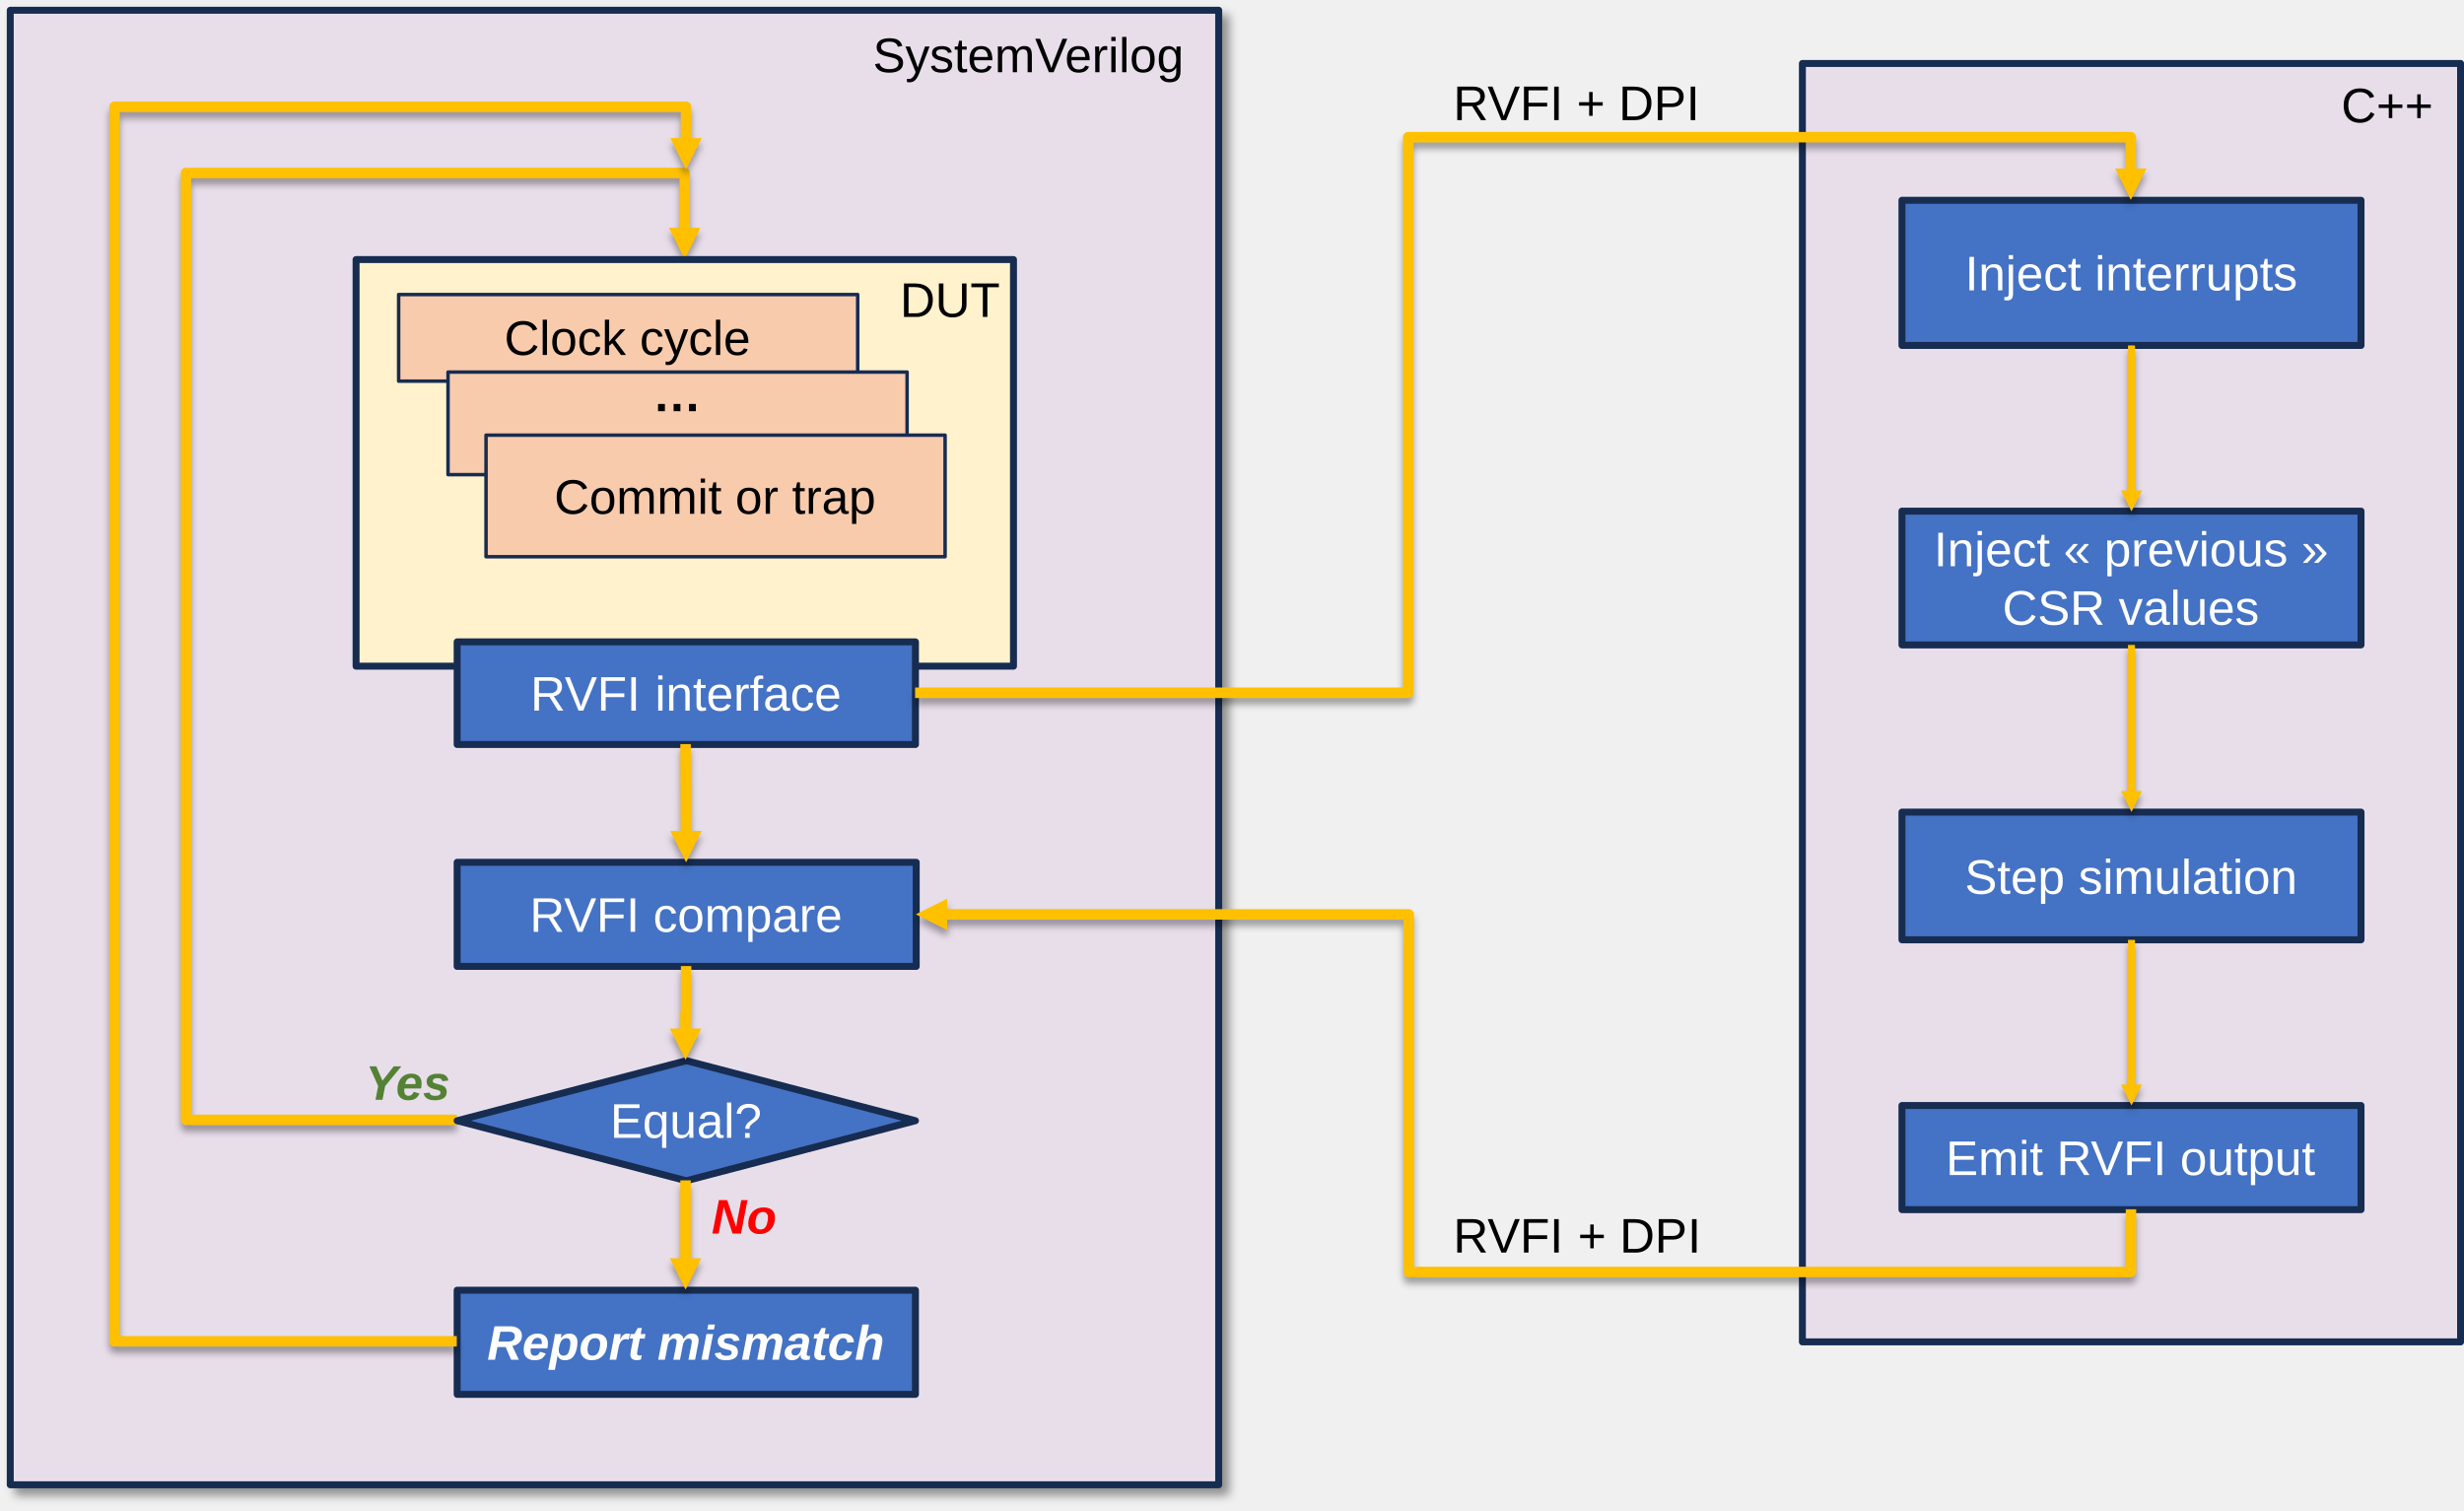
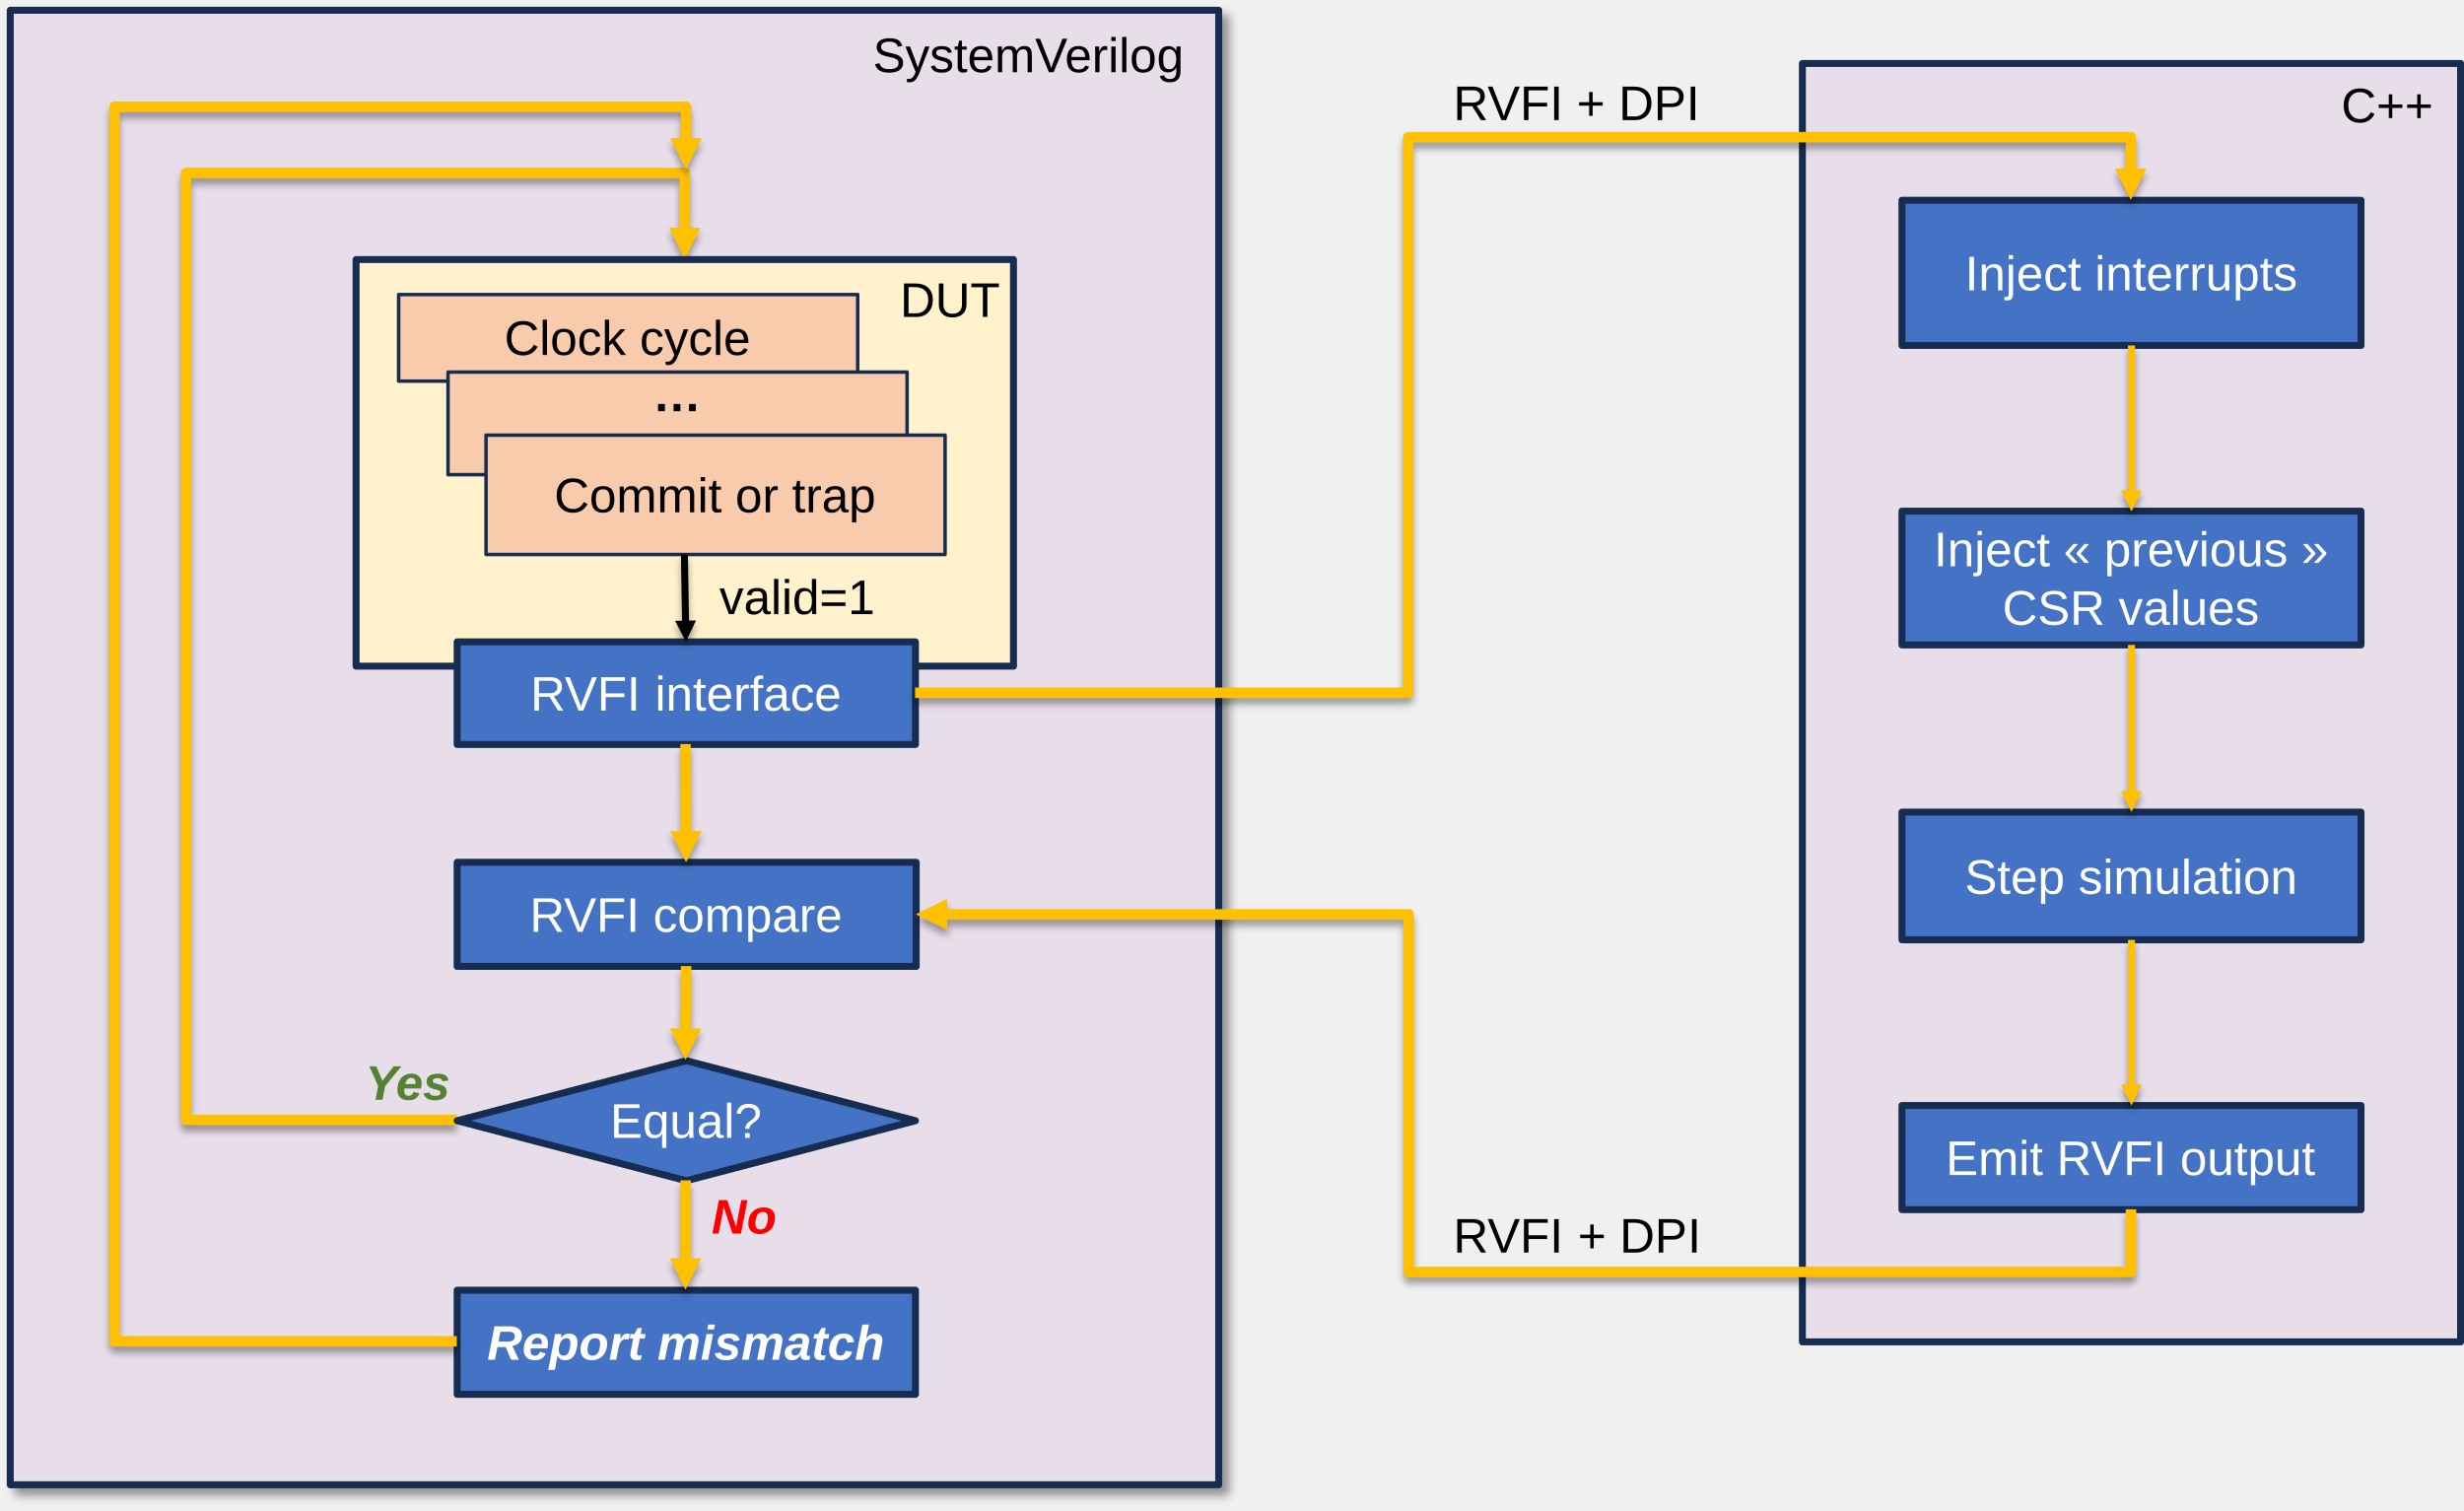
<svg xmlns="http://www.w3.org/2000/svg" width="3242" height="1987" xml:space="preserve" overflow="hidden">
  <defs>
    <filter id="fx0" x="-10%" y="-10%" width="120%" height="120%" filterUnits="userSpaceOnUse" primitiveUnits="userSpaceOnUse">
      <feComponentTransfer color-interpolation-filters="sRGB">
        <feFuncR type="discrete" tableValues="0 0" />
        <feFuncG type="discrete" tableValues="0 0" />
        <feFuncB type="discrete" tableValues="0 0" />
        <feFuncA type="linear" slope="0.4" intercept="0" />
      </feComponentTransfer>
      <feGaussianBlur stdDeviation="6.111 6.111" />
    </filter>
    <filter id="fx1" x="-10%" y="-10%" width="120%" height="120%" filterUnits="userSpaceOnUse" primitiveUnits="userSpaceOnUse">
      <feComponentTransfer color-interpolation-filters="sRGB">
        <feFuncR type="discrete" tableValues="0 0" />
        <feFuncG type="discrete" tableValues="0 0" />
        <feFuncB type="discrete" tableValues="0 0" />
        <feFuncA type="linear" slope="0.349" intercept="0" />
      </feComponentTransfer>
      <feGaussianBlur stdDeviation="4.812 4.812" />
    </filter>
    <filter id="fx2" x="-10%" y="-10%" width="120%" height="120%" filterUnits="userSpaceOnUse" primitiveUnits="userSpaceOnUse">
      <feComponentTransfer color-interpolation-filters="sRGB">
        <feFuncR type="discrete" tableValues="0 0" />
        <feFuncG type="discrete" tableValues="0 0" />
        <feFuncB type="discrete" tableValues="0 0" />
        <feFuncA type="linear" slope="0.349" intercept="0" />
      </feComponentTransfer>
      <feGaussianBlur stdDeviation="4.812 4.812" />
    </filter>
    <filter id="fx3" x="-10%" y="-10%" width="120%" height="120%" filterUnits="userSpaceOnUse" primitiveUnits="userSpaceOnUse">
      <feComponentTransfer color-interpolation-filters="sRGB">
        <feFuncR type="discrete" tableValues="0 0" />
        <feFuncG type="discrete" tableValues="0 0" />
        <feFuncB type="discrete" tableValues="0 0" />
        <feFuncA type="linear" slope="0.349" intercept="0" />
      </feComponentTransfer>
      <feGaussianBlur stdDeviation="4.812 4.812" />
    </filter>
    <filter id="fx4" x="-10%" y="-10%" width="120%" height="120%" filterUnits="userSpaceOnUse" primitiveUnits="userSpaceOnUse">
      <feComponentTransfer color-interpolation-filters="sRGB">
        <feFuncR type="discrete" tableValues="0 0" />
        <feFuncG type="discrete" tableValues="0 0" />
        <feFuncB type="discrete" tableValues="0 0" />
        <feFuncA type="linear" slope="0.349" intercept="0" />
      </feComponentTransfer>
      <feGaussianBlur stdDeviation="4.812 4.812" />
    </filter>
    <filter id="fx5" x="-10%" y="-10%" width="120%" height="120%" filterUnits="userSpaceOnUse" primitiveUnits="userSpaceOnUse">
      <feComponentTransfer color-interpolation-filters="sRGB">
        <feFuncR type="discrete" tableValues="0 0" />
        <feFuncG type="discrete" tableValues="0 0" />
        <feFuncB type="discrete" tableValues="0 0" />
        <feFuncA type="linear" slope="0.349" intercept="0" />
      </feComponentTransfer>
      <feGaussianBlur stdDeviation="4.812 4.812" />
    </filter>
    <filter id="fx6" x="-10%" y="-10%" width="120%" height="120%" filterUnits="userSpaceOnUse" primitiveUnits="userSpaceOnUse">
      <feComponentTransfer color-interpolation-filters="sRGB">
        <feFuncR type="discrete" tableValues="0 0" />
        <feFuncG type="discrete" tableValues="0 0" />
        <feFuncB type="discrete" tableValues="0 0" />
        <feFuncA type="linear" slope="0.38" intercept="0" />
      </feComponentTransfer>
      <feGaussianBlur stdDeviation="4.812 4.812" />
    </filter>
    <filter id="fx7" x="-10%" y="-10%" width="120%" height="120%" filterUnits="userSpaceOnUse" primitiveUnits="userSpaceOnUse">
      <feComponentTransfer color-interpolation-filters="sRGB">
        <feFuncR type="discrete" tableValues="0 0" />
        <feFuncG type="discrete" tableValues="0 0" />
        <feFuncB type="discrete" tableValues="0 0" />
        <feFuncA type="linear" slope="0.38" intercept="0" />
      </feComponentTransfer>
      <feGaussianBlur stdDeviation="4.812 4.812" />
    </filter>
    <filter id="fx8" x="-10%" y="-10%" width="120%" height="120%" filterUnits="userSpaceOnUse" primitiveUnits="userSpaceOnUse">
      <feComponentTransfer color-interpolation-filters="sRGB">
        <feFuncR type="discrete" tableValues="0 0" />
        <feFuncG type="discrete" tableValues="0 0" />
        <feFuncB type="discrete" tableValues="0 0" />
        <feFuncA type="linear" slope="0.38" intercept="0" />
      </feComponentTransfer>
      <feGaussianBlur stdDeviation="4.812 4.812" />
    </filter>
    <filter id="fx9" x="-10%" y="-10%" width="120%" height="120%" filterUnits="userSpaceOnUse" primitiveUnits="userSpaceOnUse">
      <feComponentTransfer color-interpolation-filters="sRGB">
        <feFuncR type="discrete" tableValues="0 0" />
        <feFuncG type="discrete" tableValues="0 0" />
        <feFuncB type="discrete" tableValues="0 0" />
        <feFuncA type="linear" slope="0.349" intercept="0" />
      </feComponentTransfer>
      <feGaussianBlur stdDeviation="4.812 4.812" />
    </filter>
    <filter id="fx10" x="-10%" y="-10%" width="120%" height="120%" filterUnits="userSpaceOnUse" primitiveUnits="userSpaceOnUse">
      <feComponentTransfer color-interpolation-filters="sRGB">
        <feFuncR type="discrete" tableValues="0 0" />
        <feFuncG type="discrete" tableValues="0 0" />
        <feFuncB type="discrete" tableValues="0 0" />
        <feFuncA type="linear" slope="0.349" intercept="0" />
      </feComponentTransfer>
      <feGaussianBlur stdDeviation="4.812 4.812" />
    </filter>
-     <clipPath id="clip11">
+     <filter id="fx11" x="-10%" y="-10%" width="120%" height="120%" filterUnits="userSpaceOnUse" primitiveUnits="userSpaceOnUse">
+       <feComponentTransfer color-interpolation-filters="sRGB">
+         <feFuncR type="discrete" tableValues="0 0" />
+         <feFuncG type="discrete" tableValues="0 0" />
+         <feFuncB type="discrete" tableValues="0 0" />
+         <feFuncA type="linear" slope="0.38" intercept="0" />
+       </feComponentTransfer>
+       <feGaussianBlur stdDeviation="4.812 4.812" />
+     </filter>
+     <clipPath id="clip12">
      <rect x="1127" y="329" width="3242" height="1987" />
    </clipPath>
-     <clipPath id="clip12">
+     <clipPath id="clip13">
      <path d="M1140.5 342.5 1140.5 2282.5 2730.5 2282.5 2730.5 342.5ZM1127 329 4369 329 4369 2316 1127 2316Z" fill-rule="evenodd" clip-rule="evenodd" />
    </clipPath>
-     <clipPath id="clip13">
+     <clipPath id="clip14">
      <rect x="16" y="-5" width="85" height="166" />
    </clipPath>
-     <clipPath id="clip14">
+     <clipPath id="clip15">
      <rect x="16" y="-5" width="85" height="187" />
    </clipPath>
-     <clipPath id="clip15">
+     <clipPath id="clip16">
      <rect x="16" y="-5" width="85" height="197" />
-     </clipPath>
-     <clipPath id="clip16">
-       <rect x="10" y="-5" width="69" height="260" />
    </clipPath>
    <clipPath id="clip17">
      <rect x="10" y="-5" width="69" height="260" />
    </clipPath>
    <clipPath id="clip18">
      <rect x="10" y="-5" width="69" height="260" />
    </clipPath>
    <clipPath id="clip19">
+       <rect x="10" y="-5" width="69" height="260" />
+     </clipPath>
+     <clipPath id="clip20">
      <rect x="37" y="16" width="1647" height="539" />
    </clipPath>
+     <clipPath id="clip21">
+       <rect x="10" y="-5" width="66" height="157" />
+     </clipPath>
  </defs>
-   <g clip-path="url(#clip11)" transform="translate(-1127 -329)">
-     <g clip-path="url(#clip12)">
+   <g clip-path="url(#clip12)" transform="translate(-1127 -329)">
+     <g clip-path="url(#clip13)">
      <g filter="url(#fx0)" transform="translate(1126 328)">
        <g>
          <rect x="24.223" y="24.223" width="1590" height="1940" stroke="#172C51" stroke-width="9" stroke-linejoin="round" stroke-miterlimit="10" fill="#E8DEEA" />
        </g>
      </g>
    </g>
    <rect x="1140.5" y="342.5" width="1590" height="1940" stroke="#172C51" stroke-width="9.167" stroke-linejoin="round" stroke-miterlimit="10" fill="#E8DEEA" />
    <rect x="1728.5" y="1463.5" width="604" height="137" stroke="#172C51" stroke-width="9.167" stroke-linejoin="round" stroke-miterlimit="10" fill="#4472C4" />
    <text fill="#FFFFFF" font-family="Arial,Arial_MSFontService,sans-serif" font-weight="400" font-size="64" transform="matrix(1 0 0 1 1823.95 1555)">RVFI compare</text>
    <g filter="url(#fx1)" transform="translate(1349 542)">
      <g>
        <path d="M0 7-356.22 7-349.22 0-349.22 1245.82-356.22 1238.82 299.925 1238.82 292.925 1245.82 292.925 1167.39 306.925 1167.39 306.925 1245.82C306.925 1249.69 303.791 1252.82 299.925 1252.82L-356.22 1252.82C-360.086 1252.82-363.22 1249.69-363.22 1245.82L-363.22 0C-363.22-3.866-360.086-7-356.22-7L0-7ZM278.925 1174.39 299.925 1132.39 320.925 1174.39Z" fill="#FFC000" transform="matrix(1 -1.22465e-16 -1.22465e-16 -1 379 1268.69)" />
      </g>
    </g>
    <path d="M0 6.875-356.22 6.875-349.345 0-349.345 1245.82-356.22 1238.95 299.925 1238.95 293.05 1245.82 293.05 1166.77 306.8 1166.77 306.8 1245.82C306.8 1249.62 303.722 1252.7 299.925 1252.7L-356.22 1252.7C-360.017 1252.7-363.095 1249.62-363.095 1245.82L-363.095 0C-363.095-3.797-360.017-6.875-356.22-6.875L0-6.875ZM279.3 1173.64 299.925 1132.39 320.55 1173.64Z" fill="#FFC000" transform="matrix(1 -1.22465e-16 -1.22465e-16 -1 1728 1802.39)" />
    <path d="M1728.5 1803.5 2030 1724.5 2331.5 1803.5 2030 1882.5Z" stroke="#172C51" stroke-width="9.167" stroke-linejoin="round" stroke-miterlimit="10" fill="#4472C4" fill-rule="evenodd" />
    <text fill="#FFFFFF" font-family="Arial,Arial_MSFontService,sans-serif" font-weight="400" font-size="64" transform="matrix(1 0 0 1 1929.77 1826)">Equal</text>
    <text fill="#FFFFFF" font-family="Arial,Arial_MSFontService,sans-serif" font-weight="400" font-size="64" transform="matrix(1 0 0 1 2093.62 1826)">?</text>
    <rect x="1728.5" y="2026.5" width="603" height="137" stroke="#172C51" stroke-width="9.167" stroke-linejoin="round" stroke-miterlimit="10" fill="#4472C4" />
    <text fill="#FFFFFF" font-family="Arial,Arial_MSFontService,sans-serif" font-style="italic" font-weight="700" font-size="64" transform="matrix(1 0 0 1 1767.92 2118)">Report </text>
    <text fill="#FFFFFF" font-family="Arial,Arial_MSFontService,sans-serif" font-style="italic" font-weight="700" font-size="64" transform="matrix(1 0 0 1 1991.93 2118)">mismatch</text>
-     <g clip-path="url(#clip13)" filter="url(#fx2)" transform="translate(1971 1592)">
+     <g clip-path="url(#clip14)" filter="url(#fx2)" transform="translate(1971 1592)">
      <g>
        <path d="M65.746 16.3 65.746 78.061C65.746 81.927 62.612 85.061 58.746 85.061L58 85.061 65 78.061 65 104.822 51 104.822 51 78.061C51 74.195 54.134 71.061 58 71.061L58.746 71.061 51.746 78.061 51.746 16.3ZM79 97.822 58 139.822 37 97.822Z" fill="#FFC000" />
      </g>
    </g>
    <path d="M2036.62 1600 2036.62 1661.76C2036.62 1665.56 2033.54 1668.64 2029.75 1668.64L2029 1668.64 2035.88 1661.76 2035.88 1689.15 2022.13 1689.15 2022.13 1661.76C2022.13 1657.96 2025.2 1654.89 2029 1654.89L2029.75 1654.89 2022.87 1661.76 2022.87 1600ZM2049.63 1682.27 2029 1723.52 2008.38 1682.27Z" fill="#FFC000" />
-     <g clip-path="url(#clip14)" filter="url(#fx3)" transform="translate(1971 1874)">
+     <g clip-path="url(#clip15)" filter="url(#fx3)" transform="translate(1971 1874)">
      <g>
        <path d="M0-7 71.864-7C75.73-7 78.864-3.866 78.864 0L78.864 0.001 71.864-6.999 108.728-6.999 108.728 7.001 71.864 7.001C67.998 7.001 64.864 3.867 64.864 0.001L64.864 0 71.864 7 0 7ZM101.728-20.999 143.728 0.001 101.728 21.001Z" fill="#FFC000" transform="matrix(1.83697e-16 1 1 -1.83697e-16 58.0004 16.3004)" />
      </g>
    </g>
    <path d="M0-6.875 71.864-6.875C75.661-6.875 78.739-3.797 78.739 0L78.739 0.001 71.864-6.874 109.353-6.874 109.353 6.876 71.864 6.876C68.067 6.876 64.989 3.798 64.989 0.001L64.989 0 71.864 6.875 0 6.875ZM102.478-20.624 143.728 0.001 102.478 20.626Z" fill="#FFC000" transform="matrix(1.83697e-16 1 1 -1.83697e-16 2029 1882)" />
    <g filter="url(#fx4)" transform="translate(1255 455)">
      <g>
        <path d="M0 7-450.313 7-443.313 0-443.313 1624.25-450.313 1617.25 301.614 1617.25 294.614 1624.25 294.614 1576.75 308.614 1576.75 308.614 1624.25C308.614 1628.11 305.48 1631.25 301.614 1631.25L-450.313 1631.25C-454.179 1631.25-457.313 1628.11-457.313 1624.25L-457.313 0C-457.313-3.866-454.179-7-450.313-7L0-7ZM280.614 1583.75 301.614 1541.75 322.614 1583.75Z" fill="#FFC000" transform="matrix(1 -1.22465e-16 -1.22465e-16 -1 473 1647.05)" />
      </g>
    </g>
    <path d="M0 6.875-450.313 6.875-443.438 0-443.438 1624.25-450.313 1617.37 301.614 1617.37 294.739 1624.25 294.739 1576.12 308.489 1576.12 308.489 1624.25C308.489 1628.04 305.411 1631.12 301.614 1631.12L-450.313 1631.12C-454.11 1631.12-457.188 1628.04-457.188 1624.25L-457.188 0C-457.188-3.797-454.11-6.875-450.313-6.875L0-6.875ZM280.989 1583 301.614 1541.75 322.239 1583Z" fill="#FFC000" transform="matrix(1 -1.22465e-16 -1.22465e-16 -1 1728 2093.75)" />
    <rect x="1595.5" y="670.5" width="865" height="535" stroke="#172C51" stroke-width="9.167" stroke-linejoin="round" stroke-miterlimit="10" fill="#FFF2CC" />
    <rect x="1651.5" y="716.5" width="604" height="114" stroke="#172C51" stroke-width="4.583" stroke-linejoin="round" stroke-miterlimit="10" fill="#F8CBAD" />
    <text font-family="Arial,Arial_MSFontService,sans-serif" font-weight="400" font-size="64" transform="matrix(1 0 0 1 1790.52 796)">Clock</text>
    <text font-family="Arial,Arial_MSFontService,sans-serif" font-weight="400" font-size="64" transform="matrix(1 0 0 1 1968.69 796)">cycle</text>
    <rect x="1716.5" y="818.5" width="604" height="135" stroke="#172C51" stroke-width="4.583" stroke-linejoin="round" stroke-miterlimit="10" fill="#F8CBAD" />
    <text font-family="Arial,Arial_MSFontService,sans-serif" font-weight="700" font-size="64" transform="matrix(1 0 0 1 1985.8 870)">…</text>
-     <rect x="1766.5" y="901.5" width="604" height="160" stroke="#172C51" stroke-width="4.583" stroke-linejoin="round" stroke-miterlimit="10" fill="#F8CBAD" />
-     <text font-family="Arial,Arial_MSFontService,sans-serif" font-weight="400" font-size="64" transform="matrix(1 0 0 1 1856.22 1005)">Commit or </text>
-     <text font-family="Arial,Arial_MSFontService,sans-serif" font-weight="400" font-size="64" transform="matrix(1 0 0 1 2169.04 1005)">trap</text>
+     <rect x="1766.5" y="901.5" width="604" height="157" stroke="#172C51" stroke-width="4.583" stroke-linejoin="round" stroke-miterlimit="10" fill="#F8CBAD" />
+     <text font-family="Arial,Arial_MSFontService,sans-serif" font-weight="400" font-size="64" transform="matrix(1 0 0 1 1856.22 1003)">Commit or </text>
+     <text font-family="Arial,Arial_MSFontService,sans-serif" font-weight="400" font-size="64" transform="matrix(1 0 0 1 2169.04 1003)">trap</text>
    <text font-family="Arial,Arial_MSFontService,sans-serif" font-weight="400" font-size="64" transform="matrix(1 0 0 1 2311.19 746)">DUT</text>
    <rect x="1728.5" y="1173.5" width="603" height="135" stroke="#172C51" stroke-width="9.167" stroke-linejoin="round" stroke-miterlimit="10" fill="#4472C4" />
    <text fill="#FFFFFF" font-family="Arial,Arial_MSFontService,sans-serif" font-weight="400" font-size="64" transform="matrix(1 0 0 1 1824.92 1264)">RVFI </text>
    <text fill="#FFFFFF" font-family="Arial,Arial_MSFontService,sans-serif" font-weight="400" font-size="64" transform="matrix(1 0 0 1 1988.78 1264)">interfac</text>
    <text fill="#FFFFFF" font-family="Arial,Arial_MSFontService,sans-serif" font-weight="400" font-size="64" transform="matrix(1 0 0 1 2198.47 1264)">e</text>
-     <g clip-path="url(#clip15)" filter="url(#fx5)" transform="translate(1972 1300)">
+     <g clip-path="url(#clip16)" filter="url(#fx5)" transform="translate(1972 1300)">
      <g>
        <path d="M64 16.267 64.576 136.816 50.577 136.883 50 16.334ZM78.543 129.75 57.744 171.849 36.543 129.95Z" fill="#FFC000" />
      </g>
    </g>
    <path d="M2035.88 1307.97 2036.45 1429.14 2022.7 1429.21 2022.13 1308.03ZM2050.17 1422.2 2029.74 1463.55 2008.92 1422.4Z" fill="#FFC000" />
    <text fill="#FF0000" font-family="Arial,Arial_MSFontService,sans-serif" font-style="italic" font-weight="700" font-size="64" transform="matrix(1 0 0 1 2063.2 1952)">N</text>
    <text fill="#FF0000" font-family="Arial,Arial_MSFontService,sans-serif" font-style="italic" font-weight="700" font-size="64" transform="matrix(1 0 0 1 2109.61 1952)">o</text>
    <text fill="#548235" font-family="Arial,Arial_MSFontService,sans-serif" font-style="italic" font-weight="700" font-size="64" transform="matrix(1 0 0 1 1607.62 1776)">Yes</text>
    <text font-family="Arial,Arial_MSFontService,sans-serif" font-weight="400" font-size="64" transform="matrix(1 0 0 1 2275.49 424)">SystemVerilog</text>
    <rect x="3498.5" y="412.5" width="866" height="1682" stroke="#172C51" stroke-width="9.167" stroke-linejoin="round" stroke-miterlimit="10" fill="#E8DEEA" />
    <rect x="3629.5" y="592.5" width="604" height="191" stroke="#172C51" stroke-width="9.167" stroke-linejoin="round" stroke-miterlimit="10" fill="#4472C4" />
    <text fill="#FFFFFF" font-family="Arial,Arial_MSFontService,sans-serif" font-weight="400" font-size="64" transform="matrix(1 0 0 1 3712.37 711)">Inject</text>
    <text fill="#FFFFFF" font-family="Arial,Arial_MSFontService,sans-serif" font-weight="400" font-size="64" transform="matrix(1 0 0 1 3883.1 711)">interrupts</text>
    <rect x="3629.5" y="1397.5" width="604" height="168" stroke="#172C51" stroke-width="9.167" stroke-linejoin="round" stroke-miterlimit="10" fill="#4472C4" />
    <text fill="#FFFFFF" font-family="Arial,Arial_MSFontService,sans-serif" font-weight="400" font-size="64" transform="matrix(1 0 0 1 3712.09 1505)">Step</text>
    <text fill="#FFFFFF" font-family="Arial,Arial_MSFontService,sans-serif" font-weight="400" font-size="64" transform="matrix(1 0 0 1 3861.62 1505)">simulation</text>
    <rect x="3629.5" y="1001.5" width="604" height="176" stroke="#172C51" stroke-width="9.167" stroke-linejoin="round" stroke-miterlimit="10" fill="#4472C4" />
    <text fill="#FFFFFF" font-family="Arial,Arial_MSFontService,sans-serif" font-weight="400" font-size="64" transform="matrix(1 0 0 1 3671.41 1074)">Inject</text>
    <text fill="#FFFFFF" font-family="Arial,Arial_MSFontService,sans-serif" font-weight="400" font-size="64" transform="matrix(1 0 0 1 3842.14 1074)">«</text>
    <text fill="#FFFFFF" font-family="Arial,Arial_MSFontService,sans-serif" font-weight="400" font-size="64" transform="matrix(1 0 0 1 3895.42 1074)">previous</text>
    <text fill="#FFFFFF" font-family="Arial,Arial_MSFontService,sans-serif" font-weight="400" font-size="64" transform="matrix(1 0 0 1 4154.95 1074)">» </text>
    <text fill="#FFFFFF" font-family="Arial,Arial_MSFontService,sans-serif" font-weight="400" font-size="64" transform="matrix(1 0 0 1 3761.63 1151)">CSR values</text>
    <rect x="3629.5" y="1783.5" width="604" height="137" stroke="#172C51" stroke-width="9.167" stroke-linejoin="round" stroke-miterlimit="10" fill="#4472C4" />
    <text fill="#FFFFFF" font-family="Arial,Arial_MSFontService,sans-serif" font-weight="400" font-size="64" transform="matrix(1 0 0 1 3687.17 1875)">Emit RVFI output</text>
-     <g clip-path="url(#clip16)" filter="url(#fx6)" transform="translate(3888 775)">
+     <g clip-path="url(#clip17)" filter="url(#fx6)" transform="translate(3888 775)">
      <g>
        <path d="M48 15.718 48 211.116 39 211.116 39 15.718ZM57.25 206.532 43.5 234.032 29.75 206.532Z" fill="#FFC000" />
      </g>
    </g>
    <path d="M3936.08 783.5 3936.08 978.898 3926.92 978.898 3926.92 783.5ZM3945.25 974.314 3931.5 1001.81 3917.75 974.315Z" fill="#FFC000" />
-     <g clip-path="url(#clip17)" filter="url(#fx7)" transform="translate(3888 1169)">
+     <g clip-path="url(#clip18)" filter="url(#fx7)" transform="translate(3888 1169)">
      <g>
        <path d="M4.5-7.39239e-06 4.5 196.771-4.5 196.771-4.5 7.39239e-06ZM13.75 192.187 0 219.687-13.75 192.187Z" fill="#FFC000" transform="matrix(-1 0 0 1 43.5002 15.7177)" />
      </g>
    </g>
    <path d="M4.583-7.52929e-06 4.584 196.771-4.583 196.771-4.583 7.52929e-06ZM13.75 192.187 0 219.687-13.75 192.187Z" fill="#FFC000" transform="matrix(-1 0 0 1 3931.5 1177.5)" />
-     <g clip-path="url(#clip18)" filter="url(#fx8)" transform="translate(3888 1557)">
+     <g clip-path="url(#clip19)" filter="url(#fx8)" transform="translate(3888 1557)">
      <g>
        <path d="M48 15.718 48 210.718 39 210.718 39 15.718ZM57.25 206.134 43.5 233.634 29.75 206.134Z" fill="#FFC000" />
      </g>
    </g>
    <path d="M3936.08 1565.5 3936.08 1760.5 3926.92 1760.5 3926.92 1565.5ZM3945.25 1755.92 3931.5 1783.42 3917.75 1755.92Z" fill="#FFC000" />
    <text font-family="Arial,Arial_MSFontService,sans-serif" font-weight="400" font-size="64" transform="matrix(1 0 0 1 4207.45 490)">C+</text>
    <text font-family="Arial,Arial_MSFontService,sans-serif" font-weight="400" font-size="64" transform="matrix(1 0 0 1 4291.09 490)">+</text>
    <g filter="url(#fx9)" transform="translate(2315 495)">
      <g>
        <path d="M0-7 648.84-7C652.706-7 655.84-3.866 655.84 0L655.84 730.979 648.84 723.979 1599.59 723.979 1592.59 730.979 1592.59 683.479 1606.59 683.479 1606.59 730.979C1606.59 734.845 1603.45 737.979 1599.59 737.979L648.84 737.979C644.974 737.979 641.84 734.845 641.84 730.979L641.84 0 648.84 7 0 7ZM1578.59 690.479 1599.59 648.479 1620.59 690.479Z" fill="#FFC000" transform="matrix(1 0 0 -1 16 753.779)" />
      </g>
    </g>
    <path d="M0-6.875 648.84-6.875C652.637-6.875 655.715-3.797 655.715 0L655.715 730.979 648.84 724.104 1599.59 724.104 1592.71 730.979 1592.71 682.854 1606.46 682.854 1606.46 730.979C1606.46 734.776 1603.38 737.854 1599.59 737.854L648.84 737.854C645.043 737.854 641.965 734.776 641.965 730.979L641.965 0 648.84 6.875 0 6.875ZM1578.96 689.729 1599.59 648.479 1620.21 689.729Z" fill="#FFC000" transform="matrix(1 0 0 -1 2331 1240.48)" />
-     <g clip-path="url(#clip19)" filter="url(#fx10)" transform="translate(2274 1483)">
+     <g clip-path="url(#clip20)" filter="url(#fx10)" transform="translate(2274 1483)">
      <g>
        <path d="M0 7-82.499 7-75.499 0-75.499 950.369-82.499 943.369 387.977 943.369C391.843 943.369 394.977 946.503 394.977 950.369L394.977 1563.84 380.977 1563.84 380.977 950.369 387.977 957.369-82.499 957.369C-86.365 957.369-89.499 954.235-89.499 950.369L-89.499 0C-89.499-3.866-86.365-7-82.499-7L0-7ZM408.977 1556.84 387.977 1598.84 366.977 1556.84Z" fill="#FFC000" transform="matrix(-6.12323e-17 -1 -1 6.12323e-17 1656.84 445.278)" />
      </g>
    </g>
    <path d="M0 6.875-82.499 6.875-75.624 0-75.624 950.369-82.499 943.494 387.977 943.494C391.774 943.494 394.852 946.572 394.852 950.369L394.852 1564.47 381.102 1564.47 381.102 950.369 387.977 957.244-82.499 957.244C-86.296 957.244-89.374 954.166-89.374 950.369L-89.374 0C-89.374-3.797-86.296-6.875-82.499-6.875L0-6.875ZM408.602 1557.59 387.977 1598.84 367.352 1557.59Z" fill="#FFC000" transform="matrix(-6.12323e-17 -1 -1 6.12323e-17 3930.84 1919.98)" />
    <text font-family="Arial,Arial_MSFontService,sans-serif" font-weight="400" font-size="64" transform="matrix(1 0 0 1 3039.15 487)">RVFI + DPI</text>
    <text font-family="Arial,Arial_MSFontService,sans-serif" font-weight="400" font-size="64" transform="matrix(1 0 0 1 3039.15 1977)">RVFI</text>
    <text font-family="Arial,Arial_MSFontService,sans-serif" font-weight="400" font-size="64" transform="matrix(1 0 0 1 3203 1977)">+</text>
    <text font-family="Arial,Arial_MSFontService,sans-serif" font-weight="400" font-size="64" transform="matrix(1 0 0 1 3258 1977)">DP</text>
    <text font-family="Arial,Arial_MSFontService,sans-serif" font-weight="400" font-size="64" transform="matrix(1 0 0 1 3347.38 1977)">I</text>
+     <g clip-path="url(#clip21)" filter="url(#fx11)" transform="translate(1986 1050)">
+       <g>
+         <path d="M45.999 15.64 47.581 107.319 38.583 107.474 37.001 15.795ZM56.751 102.577 43.478 130.31 29.255 103.051Z" />
+       </g>
+     </g>
+     <path d="M2032.08 1058.42 2033.66 1150.1 2024.5 1150.26 2022.92 1058.58ZM2042.75 1145.36 2029.48 1173.09 2015.26 1145.83Z" />
+     <text font-family="Arial,Arial_MSFontService,sans-serif" font-weight="400" font-size="64" transform="matrix(1 0 0 1 2073.48 1137)">v</text>
+     <text font-family="Arial,Arial_MSFontService,sans-serif" font-weight="400" font-size="64" transform="matrix(1 0 0 1 2105.56 1137)">alid=1</text>
  </g>
</svg>
